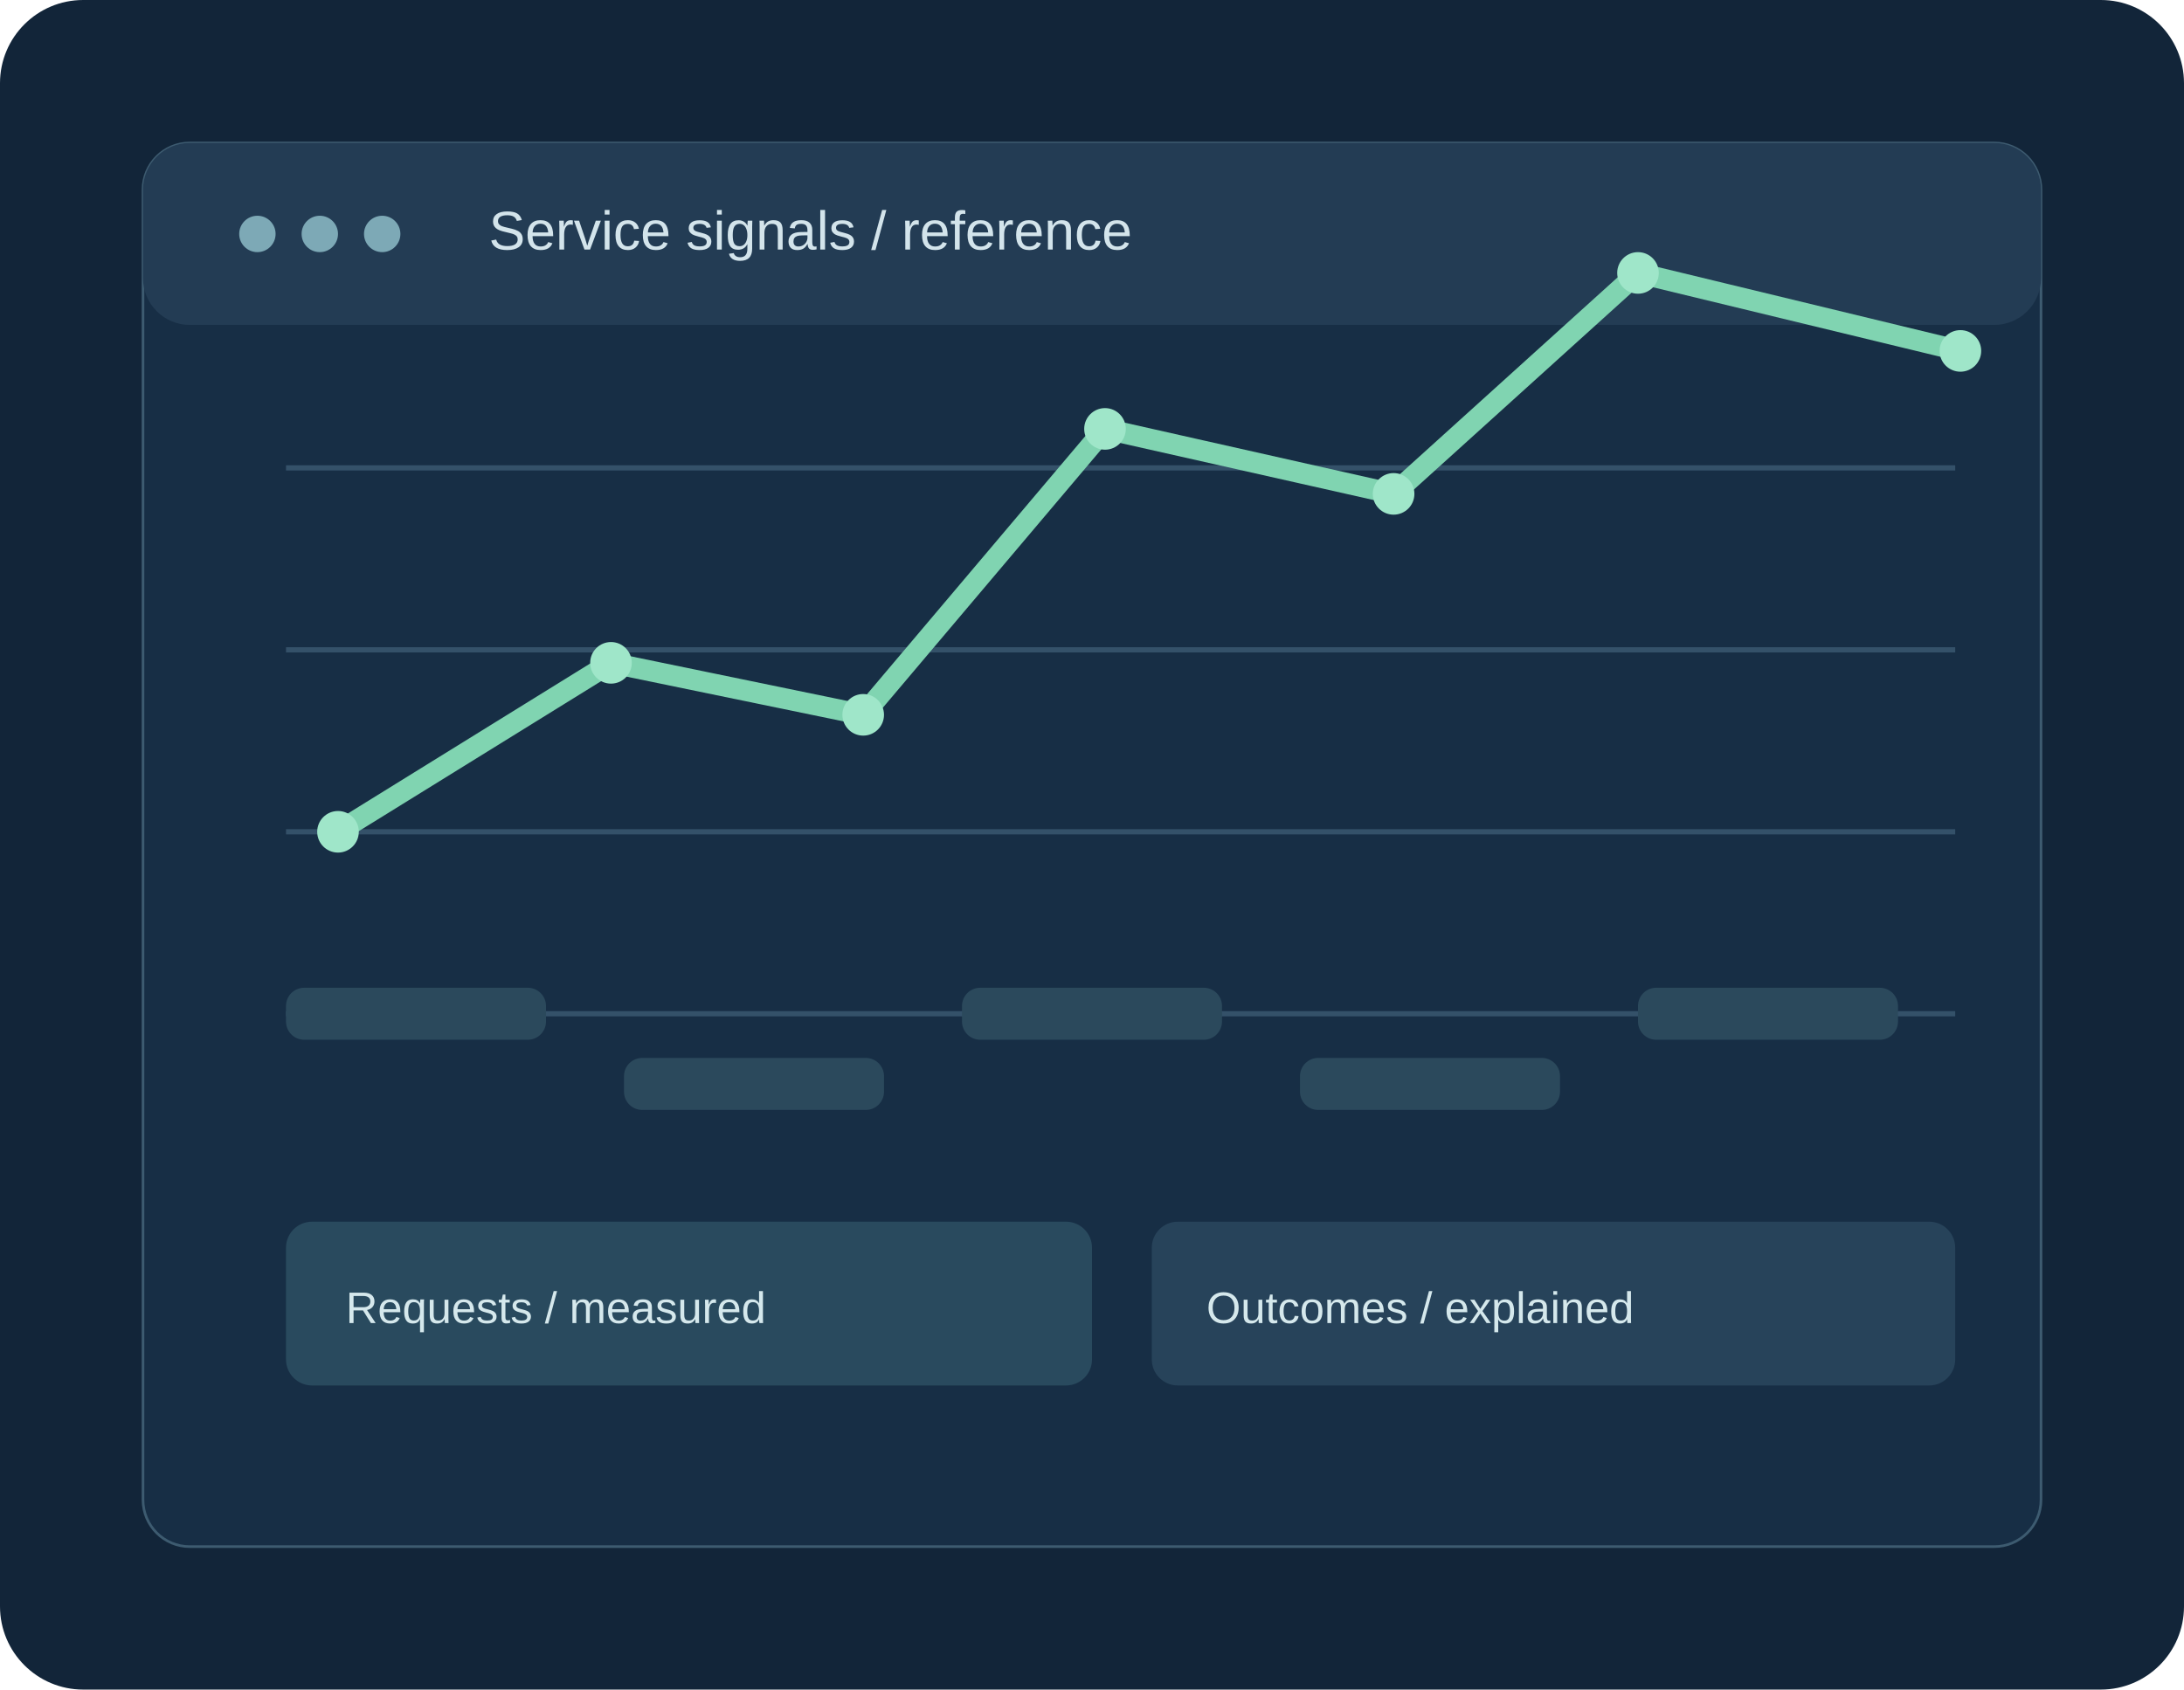
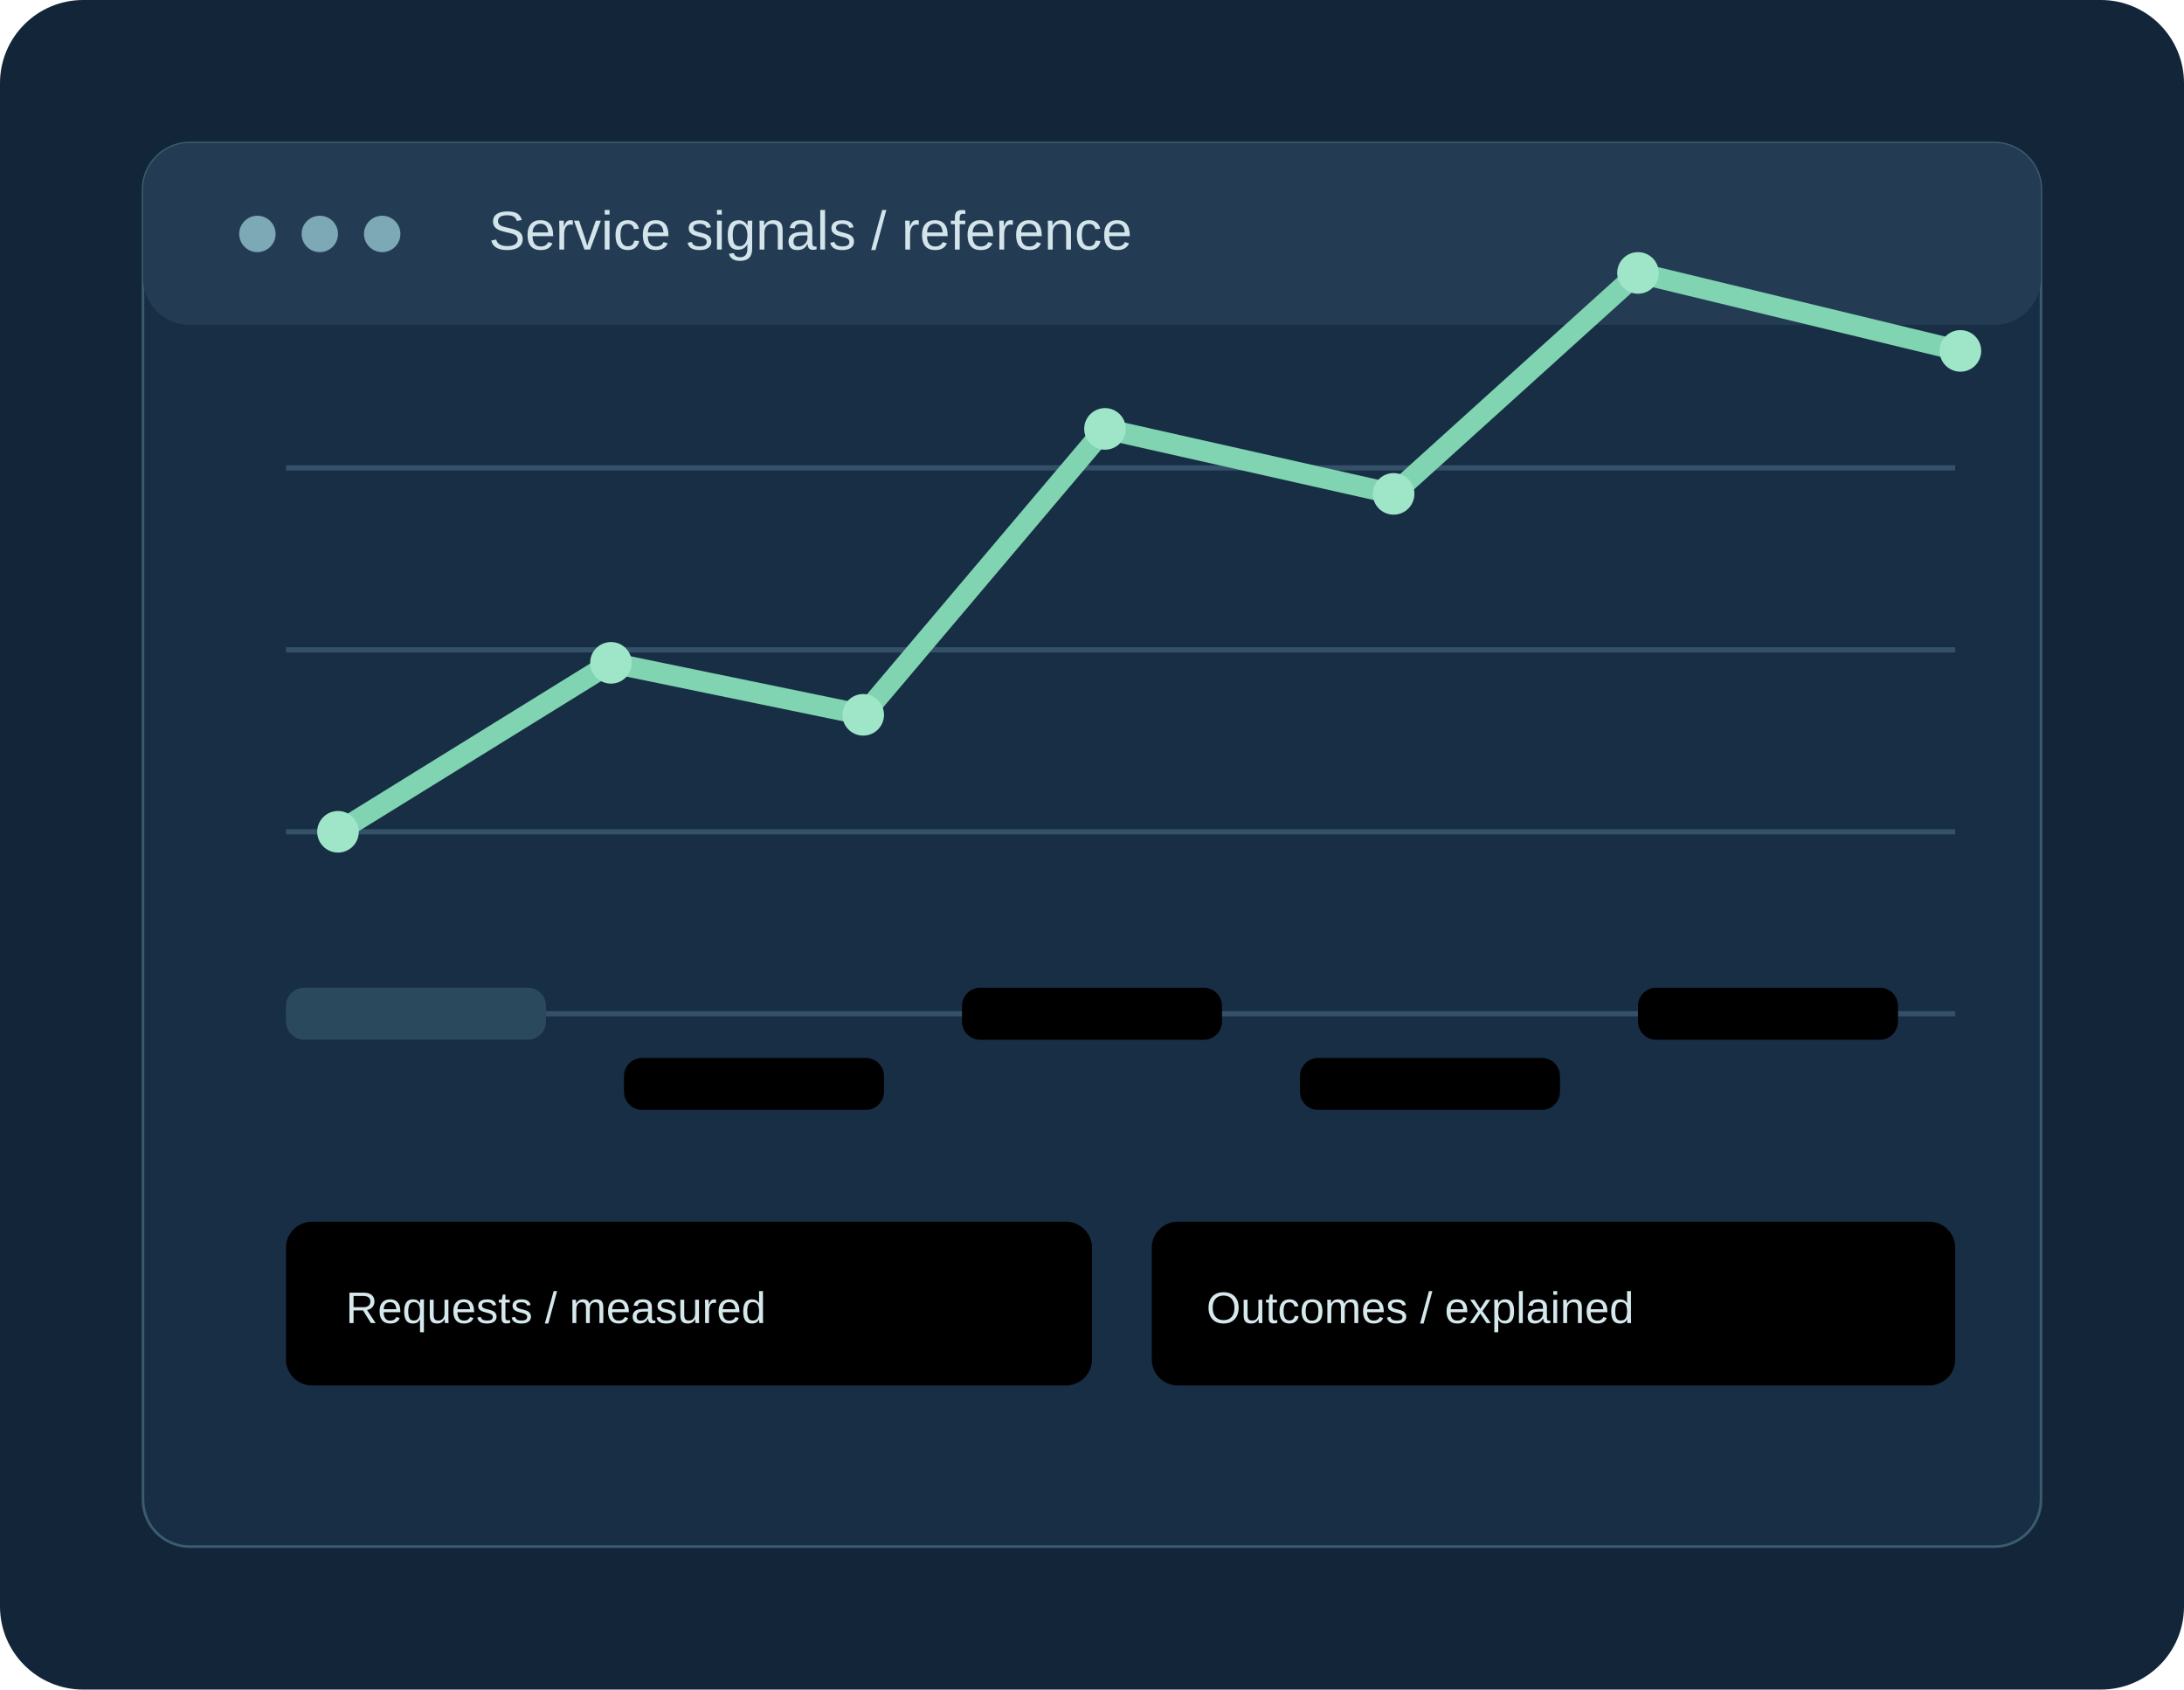
<svg xmlns="http://www.w3.org/2000/svg" width="840" height="650" viewBox="0 0 840 650">
  <rect width="840" height="650" rx="32" fill="#122539" />
  <rect x="55" y="55" width="730" height="540" rx="18" fill="#172e45" stroke="#3d5b70" />
  <rect x="55" y="55" width="730" height="70" rx="18" fill="#233c54" />
  <g fill="#7da9b6">
    <circle cx="99" cy="90" r="7" />
    <circle cx="123" cy="90" r="7" />
    <circle cx="147" cy="90" r="7" />
  </g>
  <text x="188" y="96" font-size="21" fill="#d3e4eb" font-family="Arial">Service signals / reference</text>
  <g stroke="#345169" stroke-width="2">
    <path d="M110 180H752" />
    <path d="M110 250H752" />
    <path d="M110 320H752" />
    <path d="M110 390H752" />
  </g>
  <polyline points="130,320 235,255 332,275 425,165 536,190 630,105 754,135" fill="none" stroke="#80d4b1" stroke-width="8" stroke-linecap="round" stroke-linejoin="round" />
  <g fill="#9fe6c9">
    <circle cx="130" cy="320" r="8" />
    <circle cx="235" cy="255" r="8" />
    <circle cx="332" cy="275" r="8" />
    <circle cx="425" cy="165" r="8" />
    <circle cx="536" cy="190" r="8" />
    <circle cx="630" cy="105" r="8" />
    <circle cx="754" cy="135" r="8" />
  </g>
  <rect x="110" y="380" width="100" height="20" rx="7" fill="#2b495c" />
-   <rect x="240" y="407" width="100" height="20" rx="7" fill="#2b495c" />
-   <rect x="370" y="380" width="100" height="20" rx="7" fill="#2b495c" />
-   <rect x="500" y="407" width="100" height="20" rx="7" fill="#2b495c" />
-   <rect x="630" y="380" width="100" height="20" rx="7" fill="#2b495c" />
-   <rect x="110" y="470" width="310" height="63" rx="10" fill="#294a5e" />
-   <rect x="443" y="470" width="309" height="63" rx="10" fill="#27435a" />
+   <rect x="240" y="407" width="100" height="20" rx="7" fill="{{SOFT}}" />
+   <rect x="370" y="380" width="100" height="20" rx="7" fill="{{ACCENT2}}" />
+   <rect x="500" y="407" width="100" height="20" rx="7" fill="{{ACCENT}}" />
+   <rect x="630" y="380" width="100" height="20" rx="7" fill="{{SOFT}}" />
+   <rect x="110" y="470" width="310" height="63" rx="10" fill="{{ACCENT2}}" />
+   <rect x="443" y="470" width="309" height="63" rx="10" fill="{{ACCENT}}" />
  <text x="133" y="509" font-family="Arial" font-size="17" fill="#d5e8ec">Requests / measured</text>
  <text x="464" y="509" font-family="Arial" font-size="17" fill="#d5e8ec">Outcomes / explained</text>
</svg>
